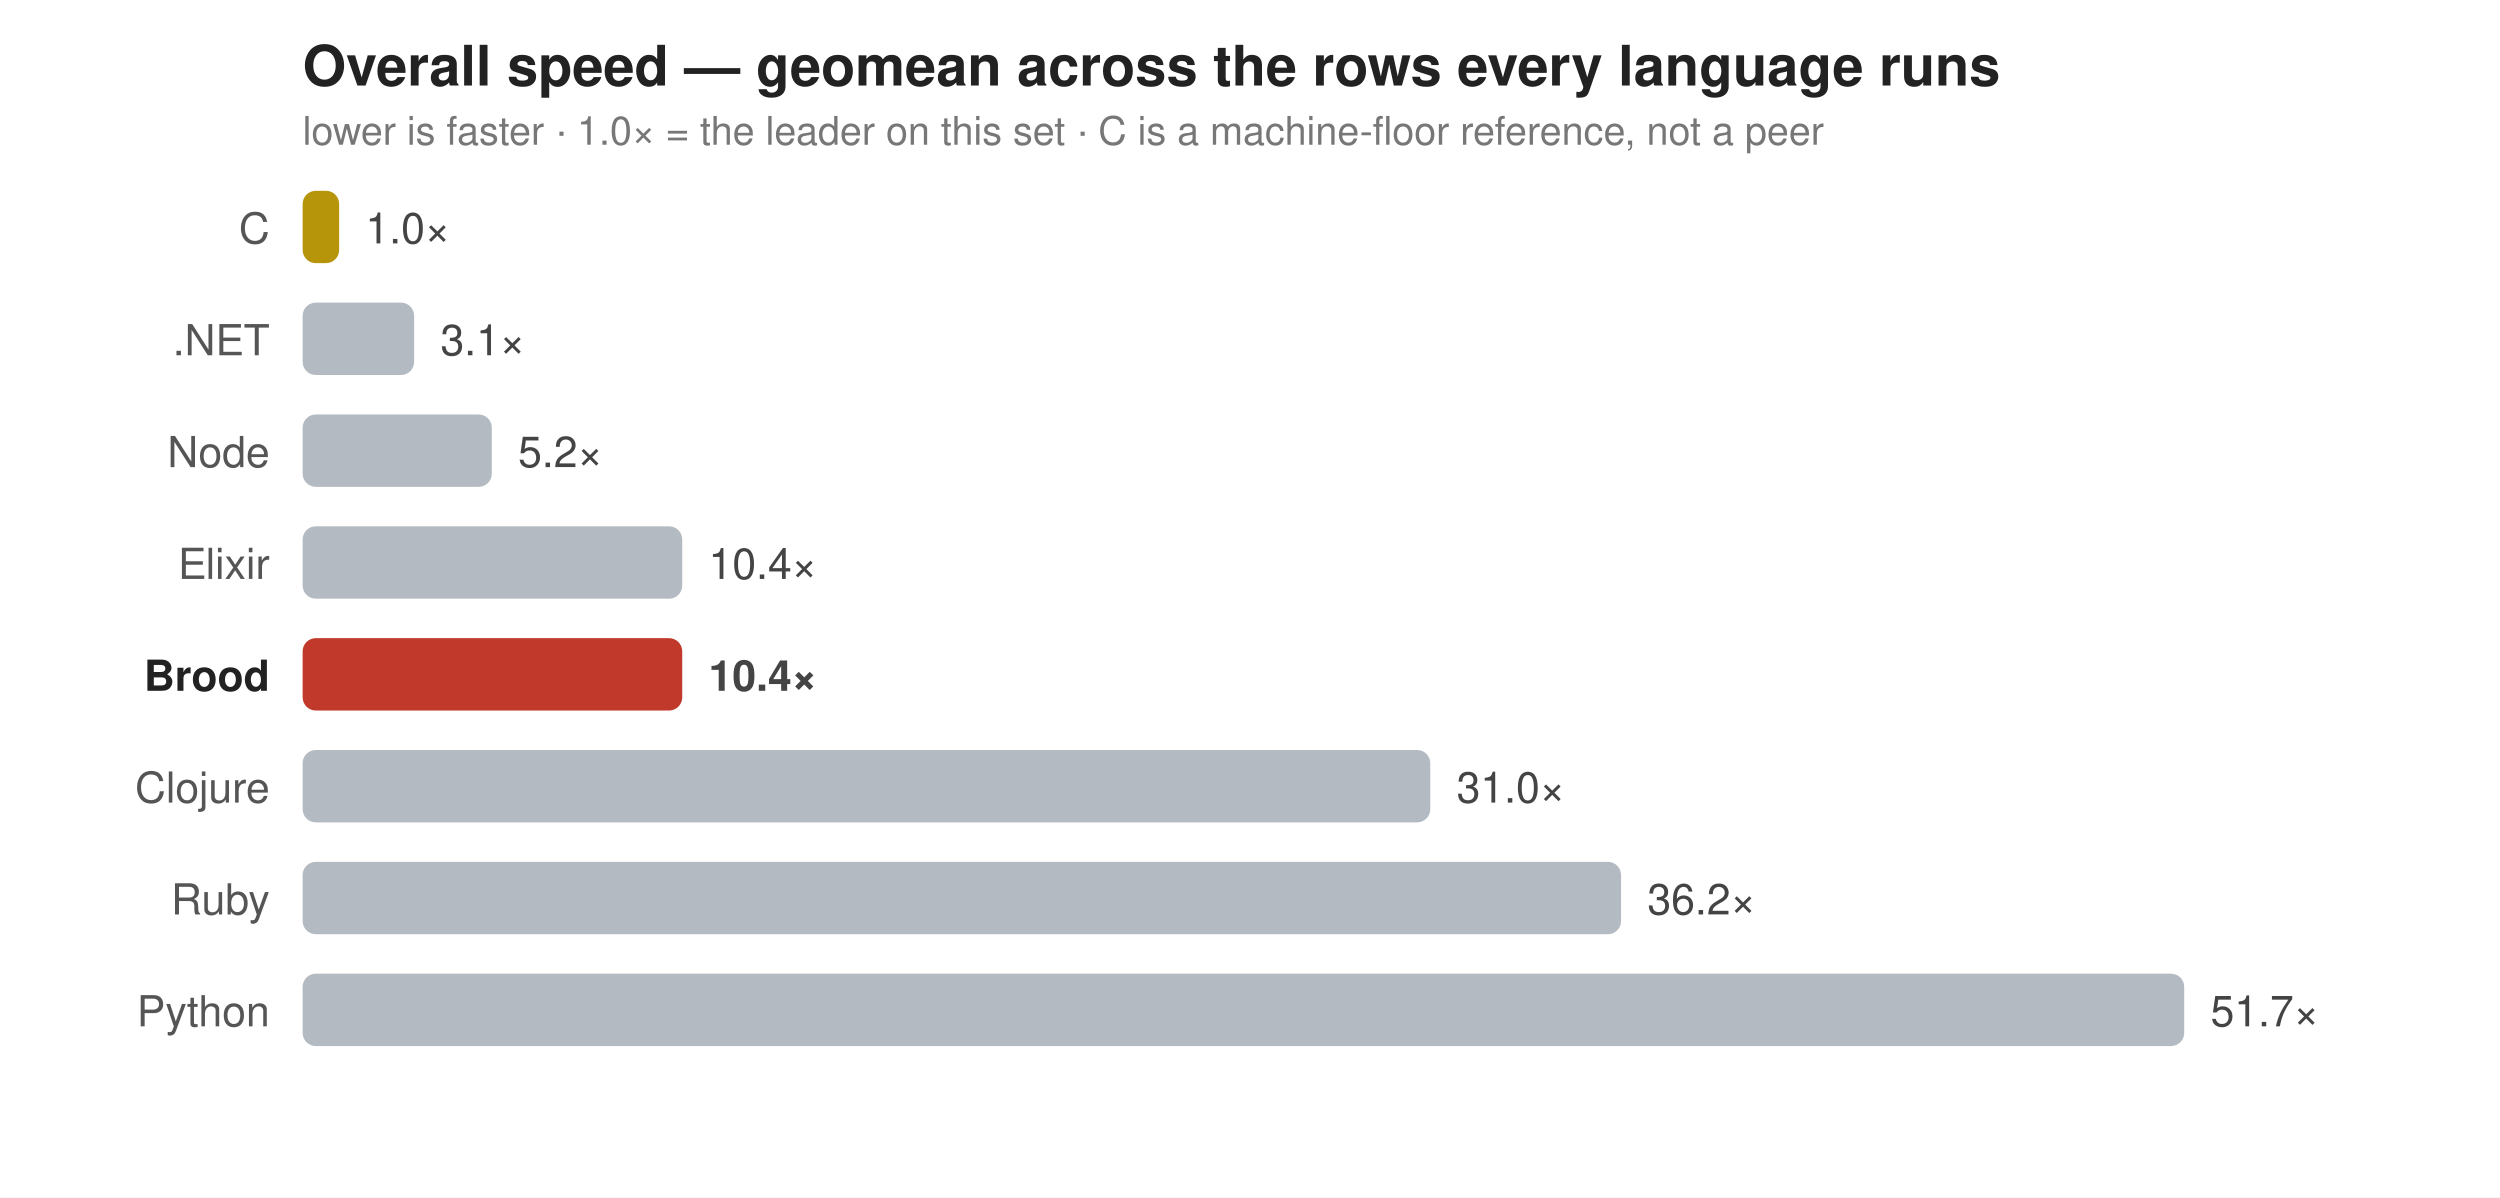
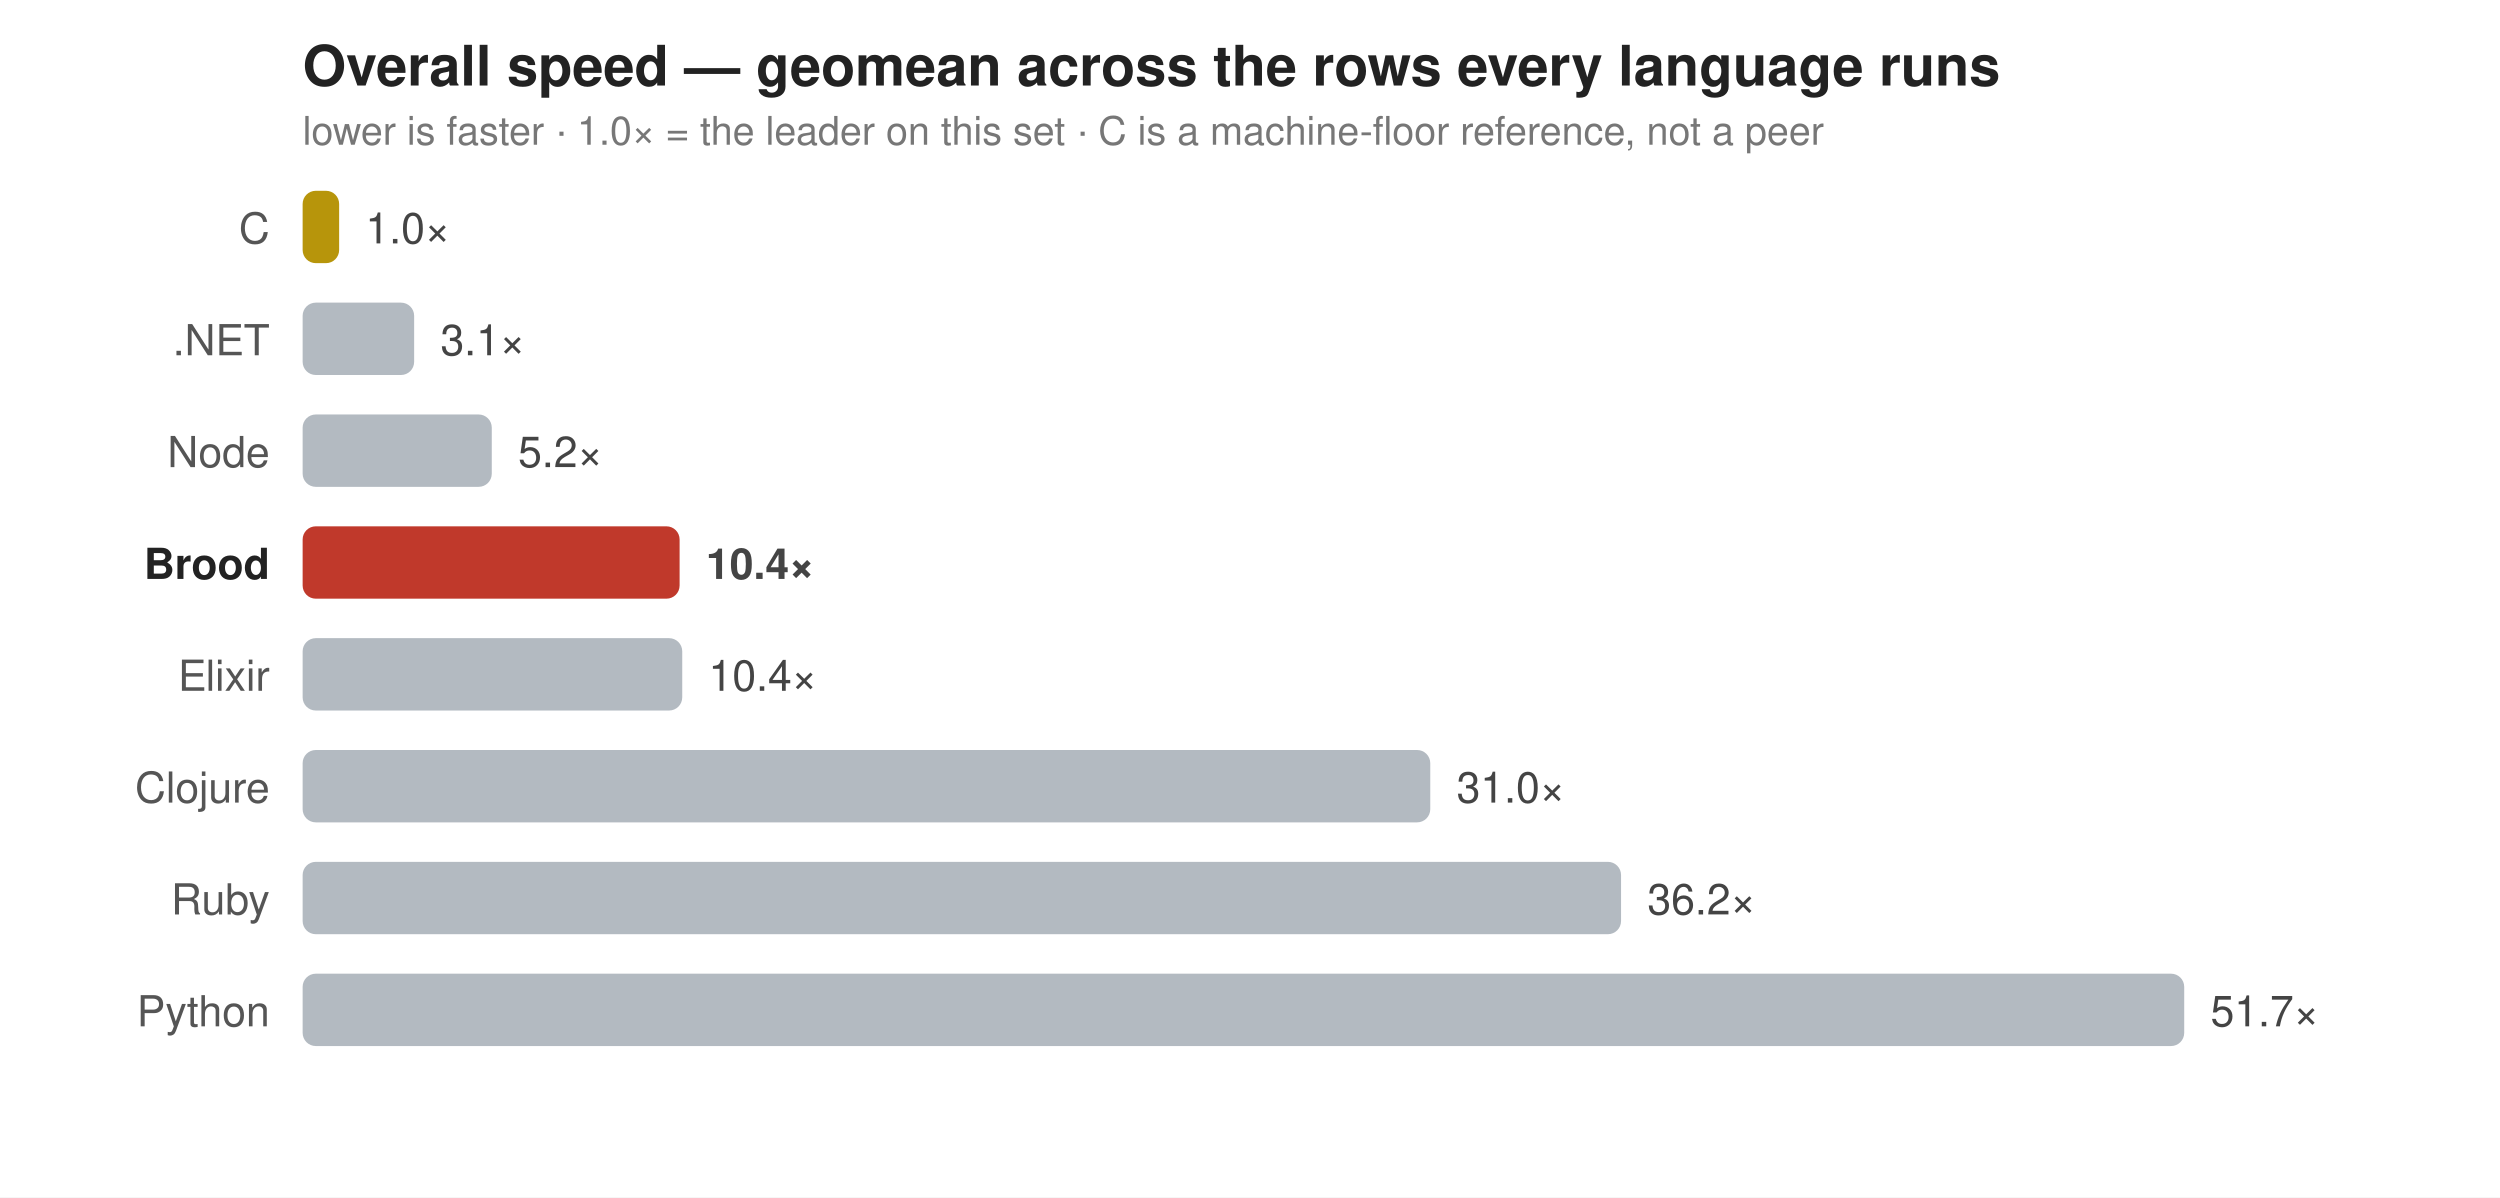
<svg xmlns="http://www.w3.org/2000/svg" width="760" height="364" viewBox="0 0 760 364" font-family="system-ui,Segoe UI,Helvetica,Arial,sans-serif">
  <rect width="760" height="364" fill="#ffffff" />
  <text x="92" y="26" font-size="17" font-weight="700" fill="#222">Overall speed — geomean across the rows every language runs</text>
  <text x="92" y="44" font-size="12" fill="#777">lower is faster · 1.0× = the leader on this set · C is a machine-floor reference, not a peer</text>
  <rect x="92" y="58" width="11.1" height="22" rx="4" fill="#b7950b" />
  <text x="82" y="74" text-anchor="end" font-size="13" font-weight="500" fill="#555">C</text>
  <text x="111.1" y="74" font-size="13" font-weight="400" fill="#444">1.0×</text>
  <rect x="92" y="92" width="33.9" height="22" rx="4" fill="#b3bac1" />
  <text x="82" y="108" text-anchor="end" font-size="13" font-weight="500" fill="#555">.NET</text>
  <text x="133.9" y="108" font-size="13" font-weight="400" fill="#444">3.1×</text>
  <rect x="92" y="126" width="57.5" height="22" rx="4" fill="#b3bac1" />
  <text x="82" y="142" text-anchor="end" font-size="13" font-weight="500" fill="#555">Node</text>
  <text x="157.5" y="142" font-size="13" font-weight="400" fill="#444">5.2×</text>
-   <rect x="92" y="160" width="115.4" height="22" rx="4" fill="#b3bac1" />
-   <text x="82" y="176" text-anchor="end" font-size="13" font-weight="500" fill="#555">Elixir</text>
-   <text x="215.4" y="176" font-size="13" font-weight="400" fill="#444">10.4×</text>
-   <rect x="92" y="194" width="115.4" height="22" rx="4" fill="#c0392b" />
-   <text x="82" y="210" text-anchor="end" font-size="13" font-weight="700" fill="#222">Brood</text>
-   <text x="215.4" y="210" font-size="13" font-weight="700" fill="#444">10.4×</text>
+   <rect x="92" y="160" width="114.6" height="22" rx="4" fill="#c0392b" />
+   <text x="82" y="176" text-anchor="end" font-size="13" font-weight="700" fill="#222">Brood</text>
+   <text x="214.6" y="176" font-size="13" font-weight="700" fill="#444">10.4×</text>
+   <rect x="92" y="194" width="115.4" height="22" rx="4" fill="#b3bac1" />
+   <text x="82" y="210" text-anchor="end" font-size="13" font-weight="500" fill="#555">Elixir</text>
+   <text x="215.4" y="210" font-size="13" font-weight="400" fill="#444">10.4×</text>
  <rect x="92" y="228" width="342.8" height="22" rx="4" fill="#b3bac1" />
  <text x="82" y="244" text-anchor="end" font-size="13" font-weight="500" fill="#555">Clojure</text>
  <text x="442.8" y="244" font-size="13" font-weight="400" fill="#444">31.0×</text>
  <rect x="92" y="262" width="400.8" height="22" rx="4" fill="#b3bac1" />
  <text x="82" y="278" text-anchor="end" font-size="13" font-weight="500" fill="#555">Ruby</text>
  <text x="500.8" y="278" font-size="13" font-weight="400" fill="#444">36.2×</text>
  <rect x="92" y="296" width="572.0" height="22" rx="4" fill="#b3bac1" />
  <text x="82" y="312" text-anchor="end" font-size="13" font-weight="500" fill="#555">Python</text>
  <text x="672.0" y="312" font-size="13" font-weight="400" fill="#444">51.7×</text>
</svg>
